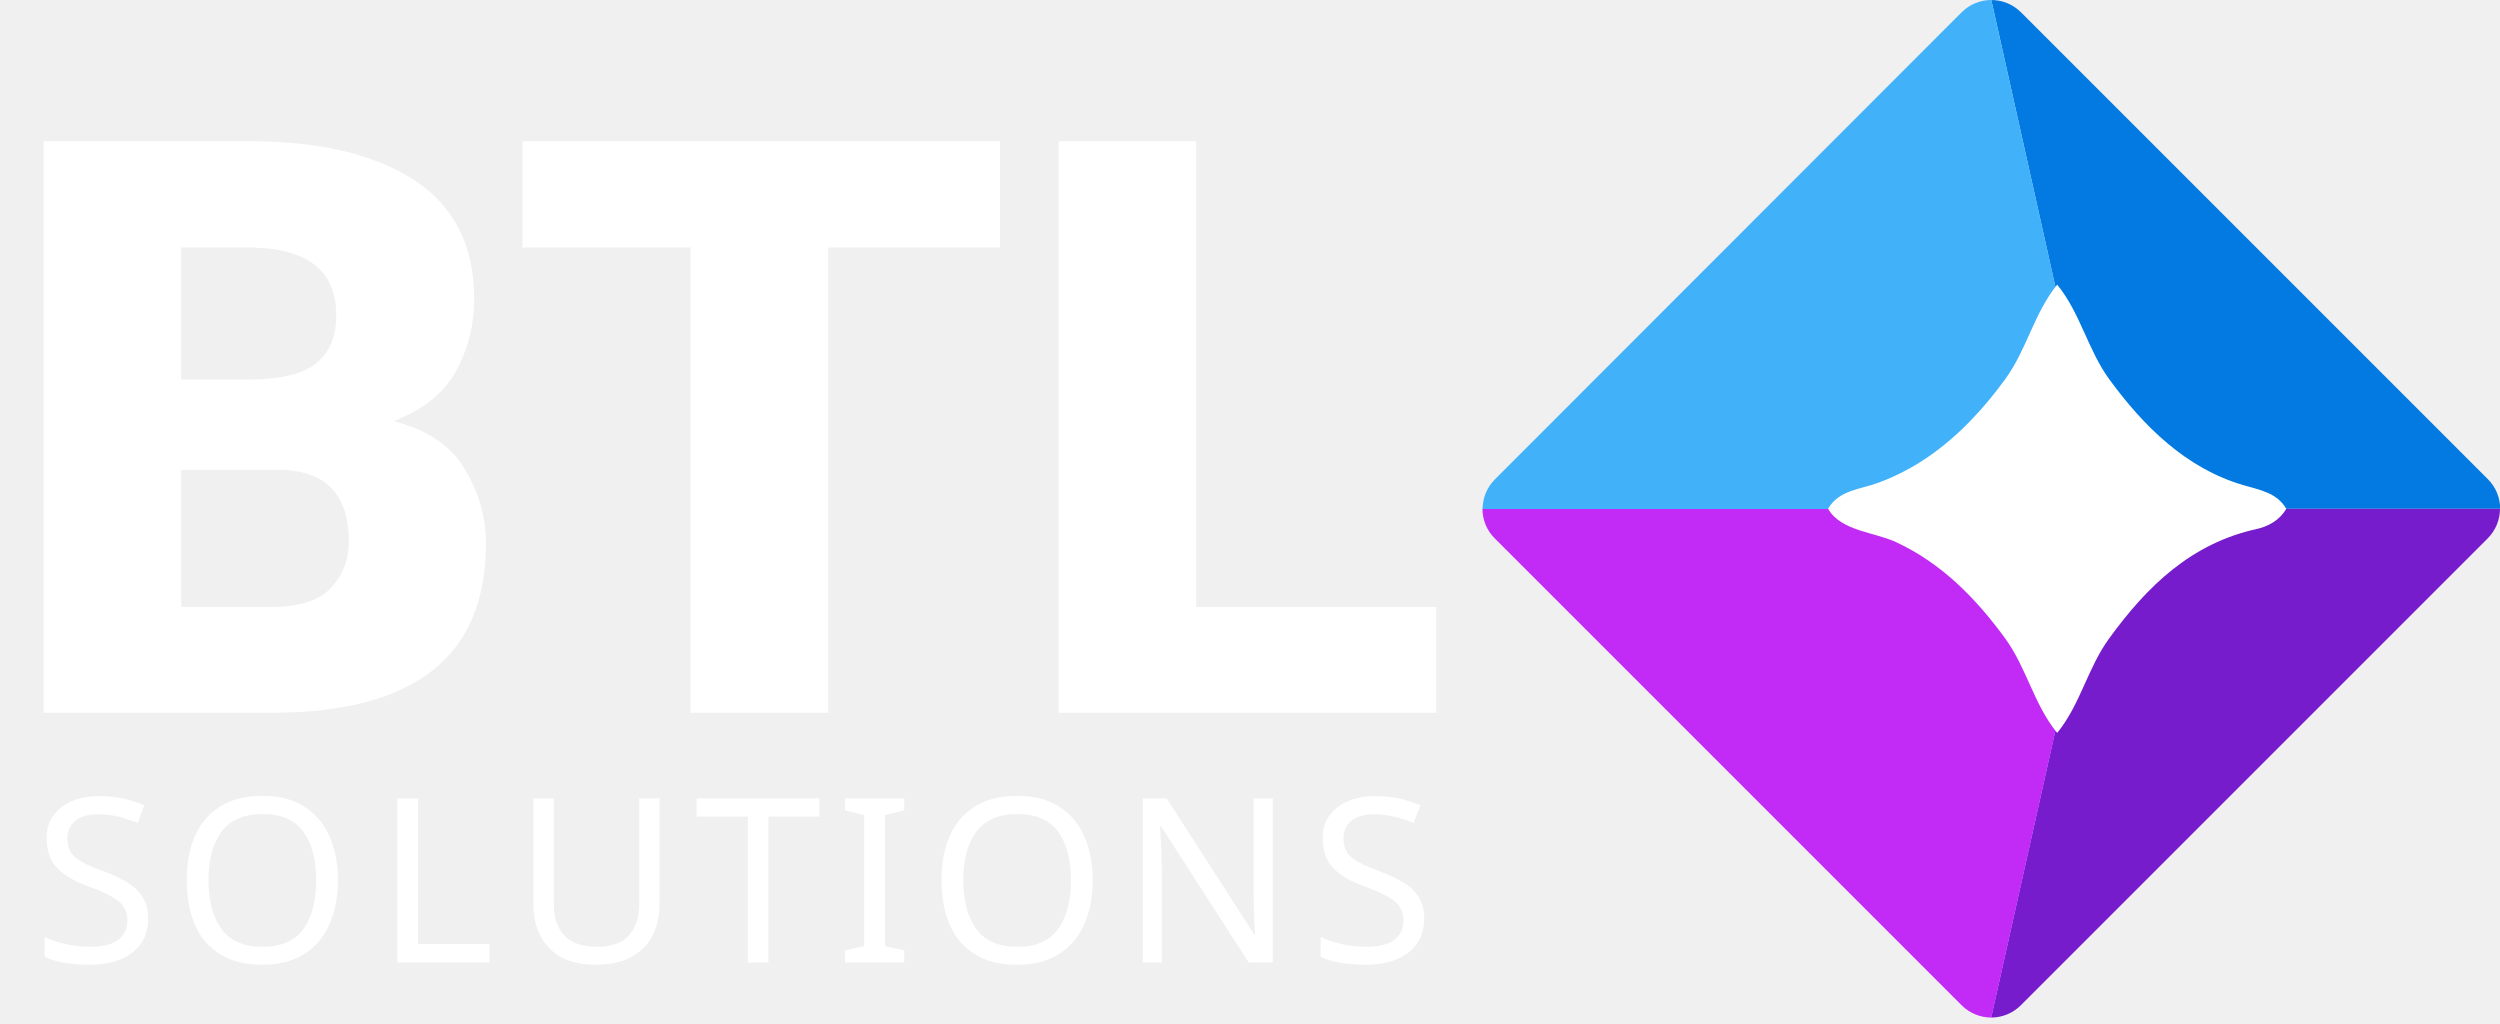
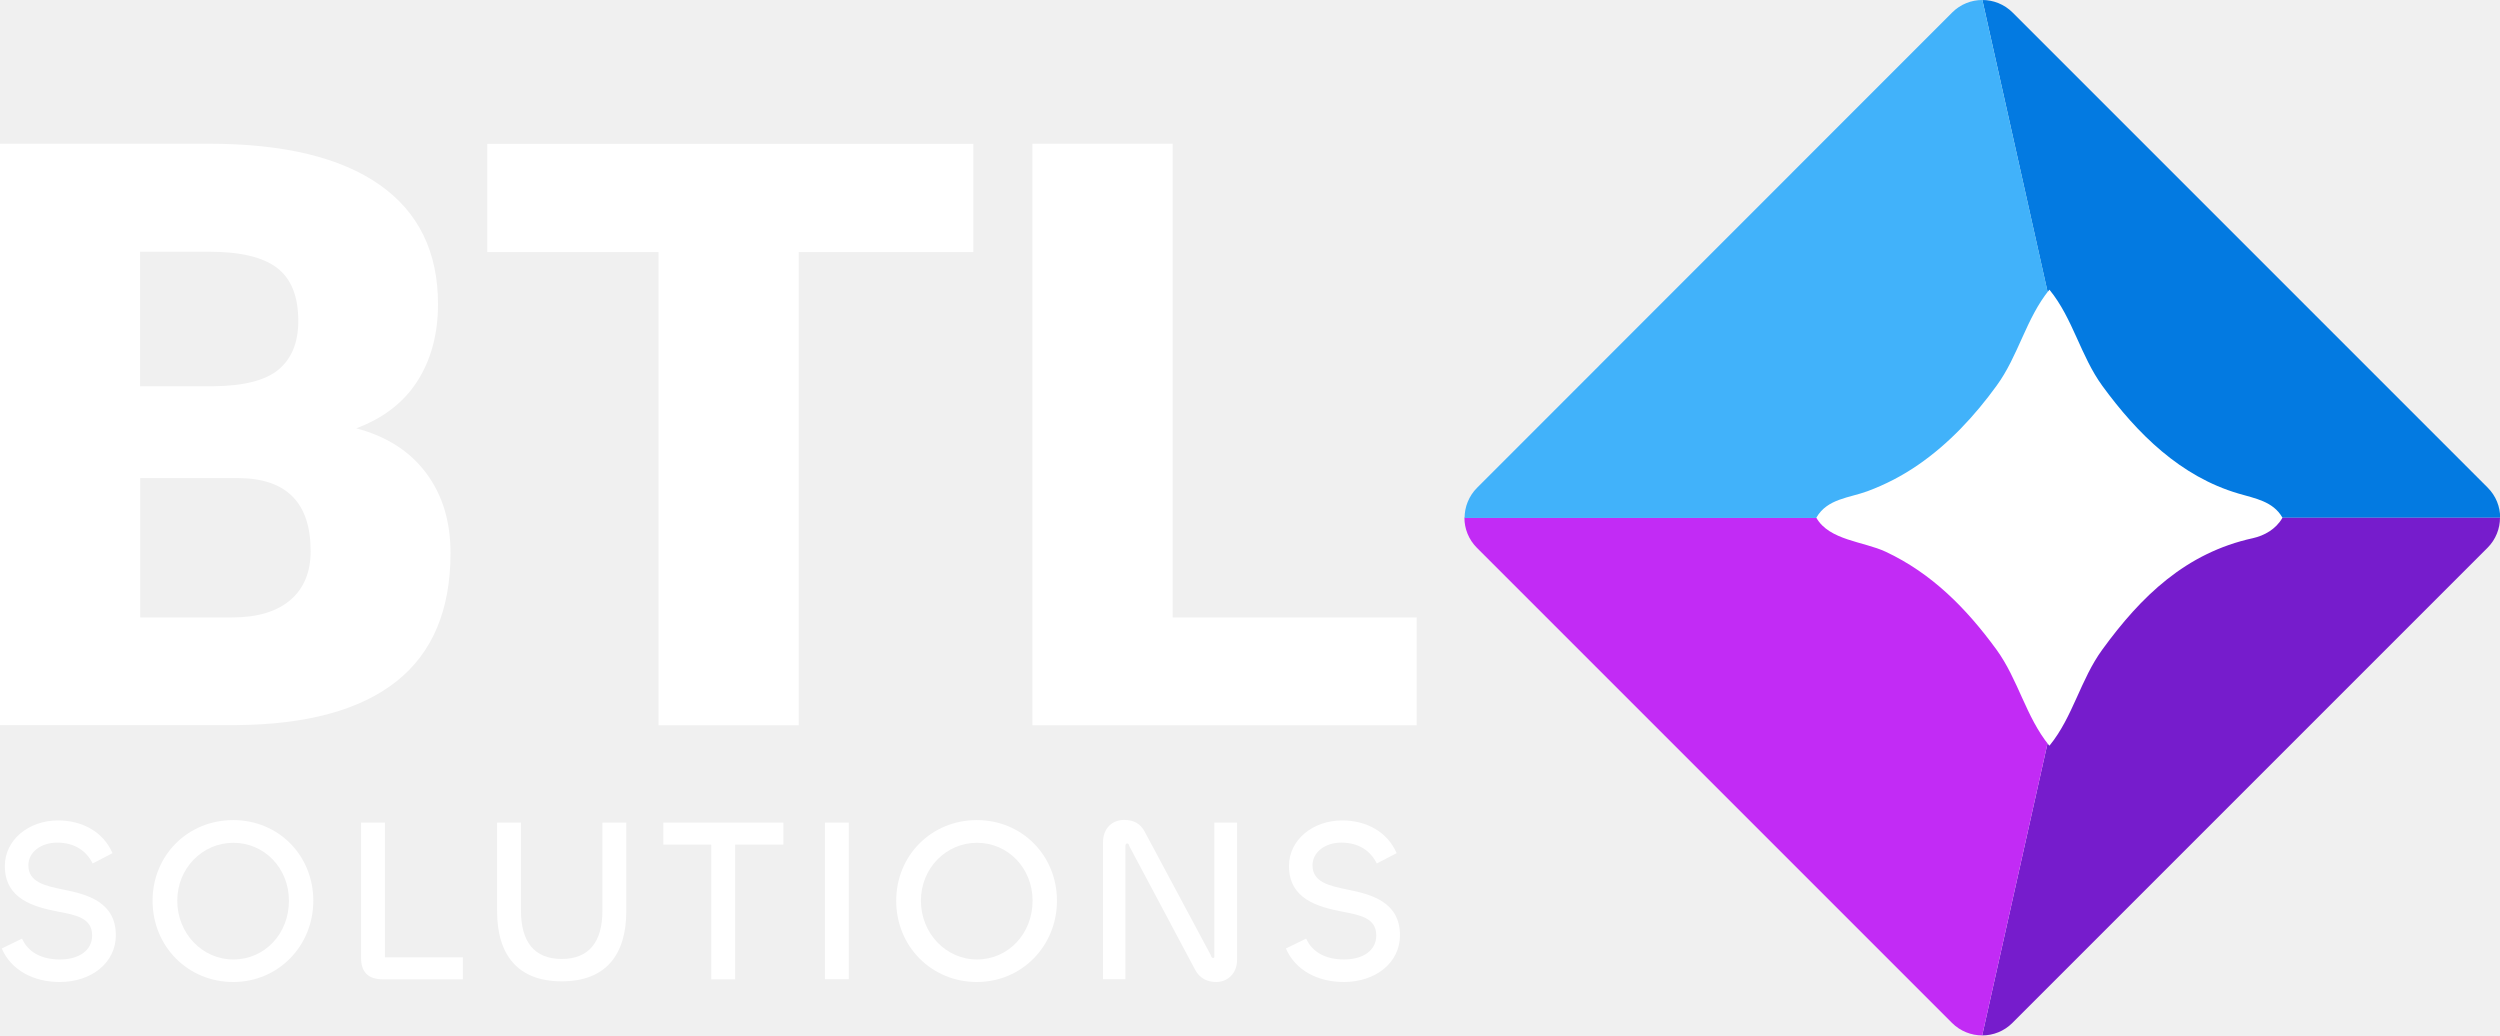
- <svg xmlns="http://www.w3.org/2000/svg" id="Capa_2" data-name="Capa 2" viewBox="0 0 152.4 62.38">
+ <svg xmlns="http://www.w3.org/2000/svg" id="Capa_2" data-name="Capa 2" viewBox="0 0 149.77 62.03">
  <defs>
    <style>
-       .cls-1, .cls-2, .cls-3 {
+       .cls-1 {
        fill: #fff;
      }

+       .cls-2 {
+         fill: #c22bf5;
+       }
+ 
+       .cls-3 {
+         fill: #761ccc;
+       }
+ 
      .cls-4 {
-         letter-spacing: -.01em;
+         fill: #037ae1;
      }

      .cls-5 {
-         fill: #c22bf5;
-       }
- 
-       .cls-2 {
-         font-family: Roboto-Black, Roboto;
-         font-size: 49px;
-         font-weight: 800;
-       }
- 
-       .cls-6 {
-         fill: #761ccc;
-       }
- 
-       .cls-7 {
-         fill: #037ae1;
-       }
- 
-       .cls-8 {
-         letter-spacing: .05em;
-       }
- 
-       .cls-3 {
-         font-family: Chillax-Medium, Chillax;
-         font-size: 14px;
-         font-weight: 500;
-       }
- 
-       .cls-9 {
-         letter-spacing: .06em;
-       }
- 
-       .cls-10 {
        fill: #41b2fa;
      }
    </style>
  </defs>
  <g id="Capa_1-2" data-name="Capa 1">
    <g>
      <g>
-         <path class="cls-6" d="m152.4,31.01c0,.65-.25,1.31-.75,1.81l-28.46,28.46c-.5.5-1.15.75-1.81.75l4.02-17.97c-1.34-1.64-1.77-3.78-3.02-5.5-2.22-3.05-4.77-5.53-8.62-6.38-.64-.14-1.31-.5-1.68-1.16v-.02h40.32Z" />
-         <path class="cls-7" d="m152.4,31.01h-40.32v-.02c.38-.65,1.05-1.02,1.68-1.16,3.84-.84,6.4-3.33,8.62-6.38,1.25-1.72,1.68-3.85,3.02-5.5L121.39,0c.65,0,1.31.25,1.81.75l28.46,28.46c.5.5.75,1.15.75,1.81Z" />
-         <path class="cls-5" d="m125.41,44.06l-4.02,17.97c-.65,0-1.31-.25-1.81-.75l-28.46-28.46c-.5-.5-.75-1.15-.75-1.81h21.71v.02c.38.65,1.05,1.02,1.68,1.16,3.84.84,6.4,3.33,8.62,6.38,1.25,1.72,1.68,3.86,3.02,5.5Z" />
-         <path class="cls-10" d="m125.41,17.97c-1.34,1.65-1.77,3.78-3.02,5.5-2.22,3.05-4.77,5.54-8.62,6.38-.64.14-1.31.5-1.68,1.16v.02h-21.71c0-.65.25-1.31.75-1.81L119.58.75c.5-.5,1.15-.75,1.81-.75l4.02,17.97Z" />
-         <path class="cls-1" d="m125.4,17.36c-1.4,1.72-1.85,3.96-3.16,5.75-1.29,1.78-2.85,3.47-4.7,4.74-.94.65-1.96,1.18-3.04,1.58s-2.39.44-3.05,1.57c0,0,0,.03,0,.03.77,1.34,2.83,1.41,4.14,2.02,2.78,1.3,4.85,3.41,6.64,5.86,1.31,1.8,1.76,4.03,3.16,5.75h.03c1.4-1.72,1.85-3.96,3.16-5.75,2.32-3.19,5-5.79,9.02-6.67.67-.15,1.37-.53,1.76-1.21,0,0,0-.03,0-.03-.56-.97-1.64-1.14-2.62-1.43-3.48-1.02-6.07-3.59-8.16-6.45-1.31-1.8-1.76-4.03-3.16-5.75" />
+         <path class="cls-3" d="m149.77,31.01c0,.65-.25,1.31-.75,1.81l-28.46,28.46c-.5.5-1.15.75-1.81.75l4.02-17.97c-1.34-1.64-1.77-3.78-3.02-5.5-2.22-3.05-4.77-5.53-8.62-6.38-.64-.14-1.31-.5-1.68-1.16v-.02h40.32Z" />
+         <path class="cls-4" d="m149.77,31.01h-40.32v-.02c.38-.65,1.05-1.02,1.68-1.16,3.84-.84,6.4-3.33,8.62-6.38,1.25-1.72,1.68-3.85,3.02-5.5L118.76,0c.65,0,1.31.25,1.81.75l28.46,28.46c.5.5.75,1.15.75,1.81Z" />
+         <path class="cls-2" d="m122.77,44.06l-4.02,17.97c-.65,0-1.31-.25-1.81-.75l-28.46-28.46c-.5-.5-.75-1.15-.75-1.81h21.71v.02c.38.65,1.05,1.02,1.68,1.16,3.84.84,6.4,3.33,8.62,6.38,1.25,1.72,1.68,3.86,3.02,5.5Z" />
+         <path class="cls-5" d="m122.77,17.97c-1.34,1.65-1.77,3.78-3.02,5.5-2.22,3.05-4.77,5.54-8.62,6.38-.64.14-1.31.5-1.68,1.16v.02h-21.71c0-.65.25-1.31.75-1.81L116.95.75c.5-.5,1.15-.75,1.81-.75l4.02,17.97Z" />
+         <path class="cls-1" d="m122.77,17.36c-1.4,1.72-1.85,3.96-3.16,5.75-1.29,1.78-2.85,3.47-4.7,4.74-.94.65-1.96,1.18-3.04,1.58s-2.39.44-3.05,1.57c0,0,0,.03,0,.03.77,1.34,2.83,1.41,4.14,2.02,2.78,1.3,4.85,3.41,6.64,5.86,1.31,1.8,1.76,4.03,3.16,5.75h.03c1.4-1.72,1.85-3.96,3.16-5.75,2.32-3.19,5-5.79,9.02-6.67.67-.15,1.37-.53,1.76-1.21,0,0,0-.03,0-.03-.56-.97-1.64-1.14-2.62-1.43-3.48-1.02-6.07-3.59-8.16-6.45-1.31-1.8-1.76-4.03-3.16-5.75" />
      </g>
-       <text class="cls-3" transform="translate(2 58.67)">
-         <tspan class="cls-9" x="0" y="0">SO</tspan>
-         <tspan class="cls-8" x="20.86" y="0">L</tspan>
-         <tspan class="cls-9" x="29.25" y="0">UTIONS</tspan>
-       </text>
-       <text class="cls-2" transform="translate(0 43.45)">
-         <tspan class="cls-4" x="0" y="0">B</tspan>
-         <tspan x="30.96" y="0">TL</tspan>
-       </text>
+       <g>
+         <path class="cls-1" d="m.11,56.82l1.21-.59c.36.81,1.16,1.25,2.27,1.25s1.93-.52,1.93-1.44c0-1.04-.95-1.22-2.06-1.43-1.42-.28-3.17-.74-3.17-2.73,0-1.56,1.42-2.73,3.19-2.73,1.43,0,2.7.67,3.26,1.96l-1.19.62c-.38-.77-1.09-1.25-2.13-1.25-.95,0-1.72.56-1.72,1.36,0,1.01.99,1.23,2.13,1.46,1.4.28,3.11.74,3.11,2.73,0,1.65-1.47,2.8-3.36,2.8-1.58,0-2.91-.71-3.47-2Z" />
+         <path class="cls-1" d="m9.14,53.96c0-2.72,2.11-4.83,4.83-4.83s4.8,2.12,4.8,4.83-2.1,4.87-4.8,4.87-4.83-2.12-4.83-4.87Zm8.17,0c0-1.95-1.47-3.47-3.33-3.47s-3.36,1.53-3.36,3.47,1.48,3.52,3.36,3.52,3.33-1.54,3.33-3.52Z" />
+         <path class="cls-1" d="m23.07,57.35h4.66v1.32h-4.78c-.95,0-1.32-.49-1.32-1.29v-8.1h1.43v8.07Z" />
+         <path class="cls-1" d="m29.78,54.59v-5.31h1.43v5.27c0,1.86.79,2.9,2.44,2.9s2.44-1.04,2.44-2.9v-5.27h1.43v5.31c0,2.61-1.23,4.2-3.87,4.2s-3.87-1.6-3.87-4.2Z" />
+         <path class="cls-1" d="m46.93,50.6h-2.89v8.07h-1.43v-8.07h-2.87v-1.32h7.19v1.32Z" />
+         <path class="cls-1" d="m50.85,49.28v9.38h-1.43v-9.38h1.43Z" />
+         <path class="cls-1" d="m53.69,53.96c0-2.72,2.12-4.83,4.83-4.83s4.8,2.12,4.8,4.83-2.1,4.87-4.8,4.87-4.83-2.12-4.83-4.87Zm8.17,0c0-1.95-1.47-3.47-3.33-3.47s-3.36,1.53-3.36,3.47,1.49,3.52,3.36,3.52,3.33-1.54,3.33-3.52Z" />
+         <path class="cls-1" d="m66.08,58.67v-8.21c0-.85.56-1.34,1.27-1.34.57,0,.97.22,1.23.71l3.95,7.38c.04.13.07.18.15.18.06,0,.07-.03.07-.11v-8h1.36v8.22c0,.85-.6,1.33-1.25,1.33-.53,0-.99-.22-1.26-.73l-3.94-7.4c-.03-.11-.06-.17-.13-.17-.08,0-.11.06-.11.17v7.96h-1.36Z" />
+         <path class="cls-1" d="m77.04,56.82l1.21-.59c.36.81,1.16,1.25,2.27,1.25s1.93-.52,1.93-1.44c0-1.04-.95-1.22-2.06-1.43-1.42-.28-3.17-.74-3.17-2.73,0-1.56,1.42-2.73,3.19-2.73,1.43,0,2.7.67,3.26,1.96l-1.19.62c-.38-.77-1.09-1.25-2.13-1.25-.95,0-1.72.56-1.72,1.36,0,1.01,1,1.23,2.13,1.46,1.4.28,3.11.74,3.11,2.73,0,1.65-1.47,2.8-3.36,2.8-1.58,0-2.91-.71-3.47-2Z" />
+       </g>
+       <g>
+         <path class="cls-1" d="m0,43.45V8.61h12.51c4.48,0,7.89.82,10.23,2.46s3.5,4.03,3.5,7.15c0,1.8-.42,3.34-1.24,4.62s-2.05,2.22-3.66,2.82c1.82.48,3.21,1.37,4.19,2.68s1.46,2.9,1.46,4.79c0,3.41-1.08,5.98-3.24,7.69-2.16,1.71-5.36,2.59-9.61,2.62H0Zm8.4-20.31h4.38c1.83-.02,3.14-.35,3.92-1.01.78-.66,1.17-1.62,1.17-2.9,0-1.47-.42-2.53-1.27-3.18-.85-.65-2.21-.97-4.09-.97h-4.12v8.06Zm0,5.5v8.35h5.5c1.52,0,2.68-.35,3.49-1.04.81-.69,1.22-1.67,1.22-2.93,0-2.9-1.44-4.36-4.33-4.38h-5.89Z" />
+         <path class="cls-1" d="m58.31,15.1h-10.46v28.35h-8.4V15.1h-10.26v-6.48h29.12v6.48Z" />
+         <path class="cls-1" d="m70.25,36.99h14.62v6.46h-23.02V8.61h8.4v28.38Z" />
+       </g>
    </g>
  </g>
</svg>
